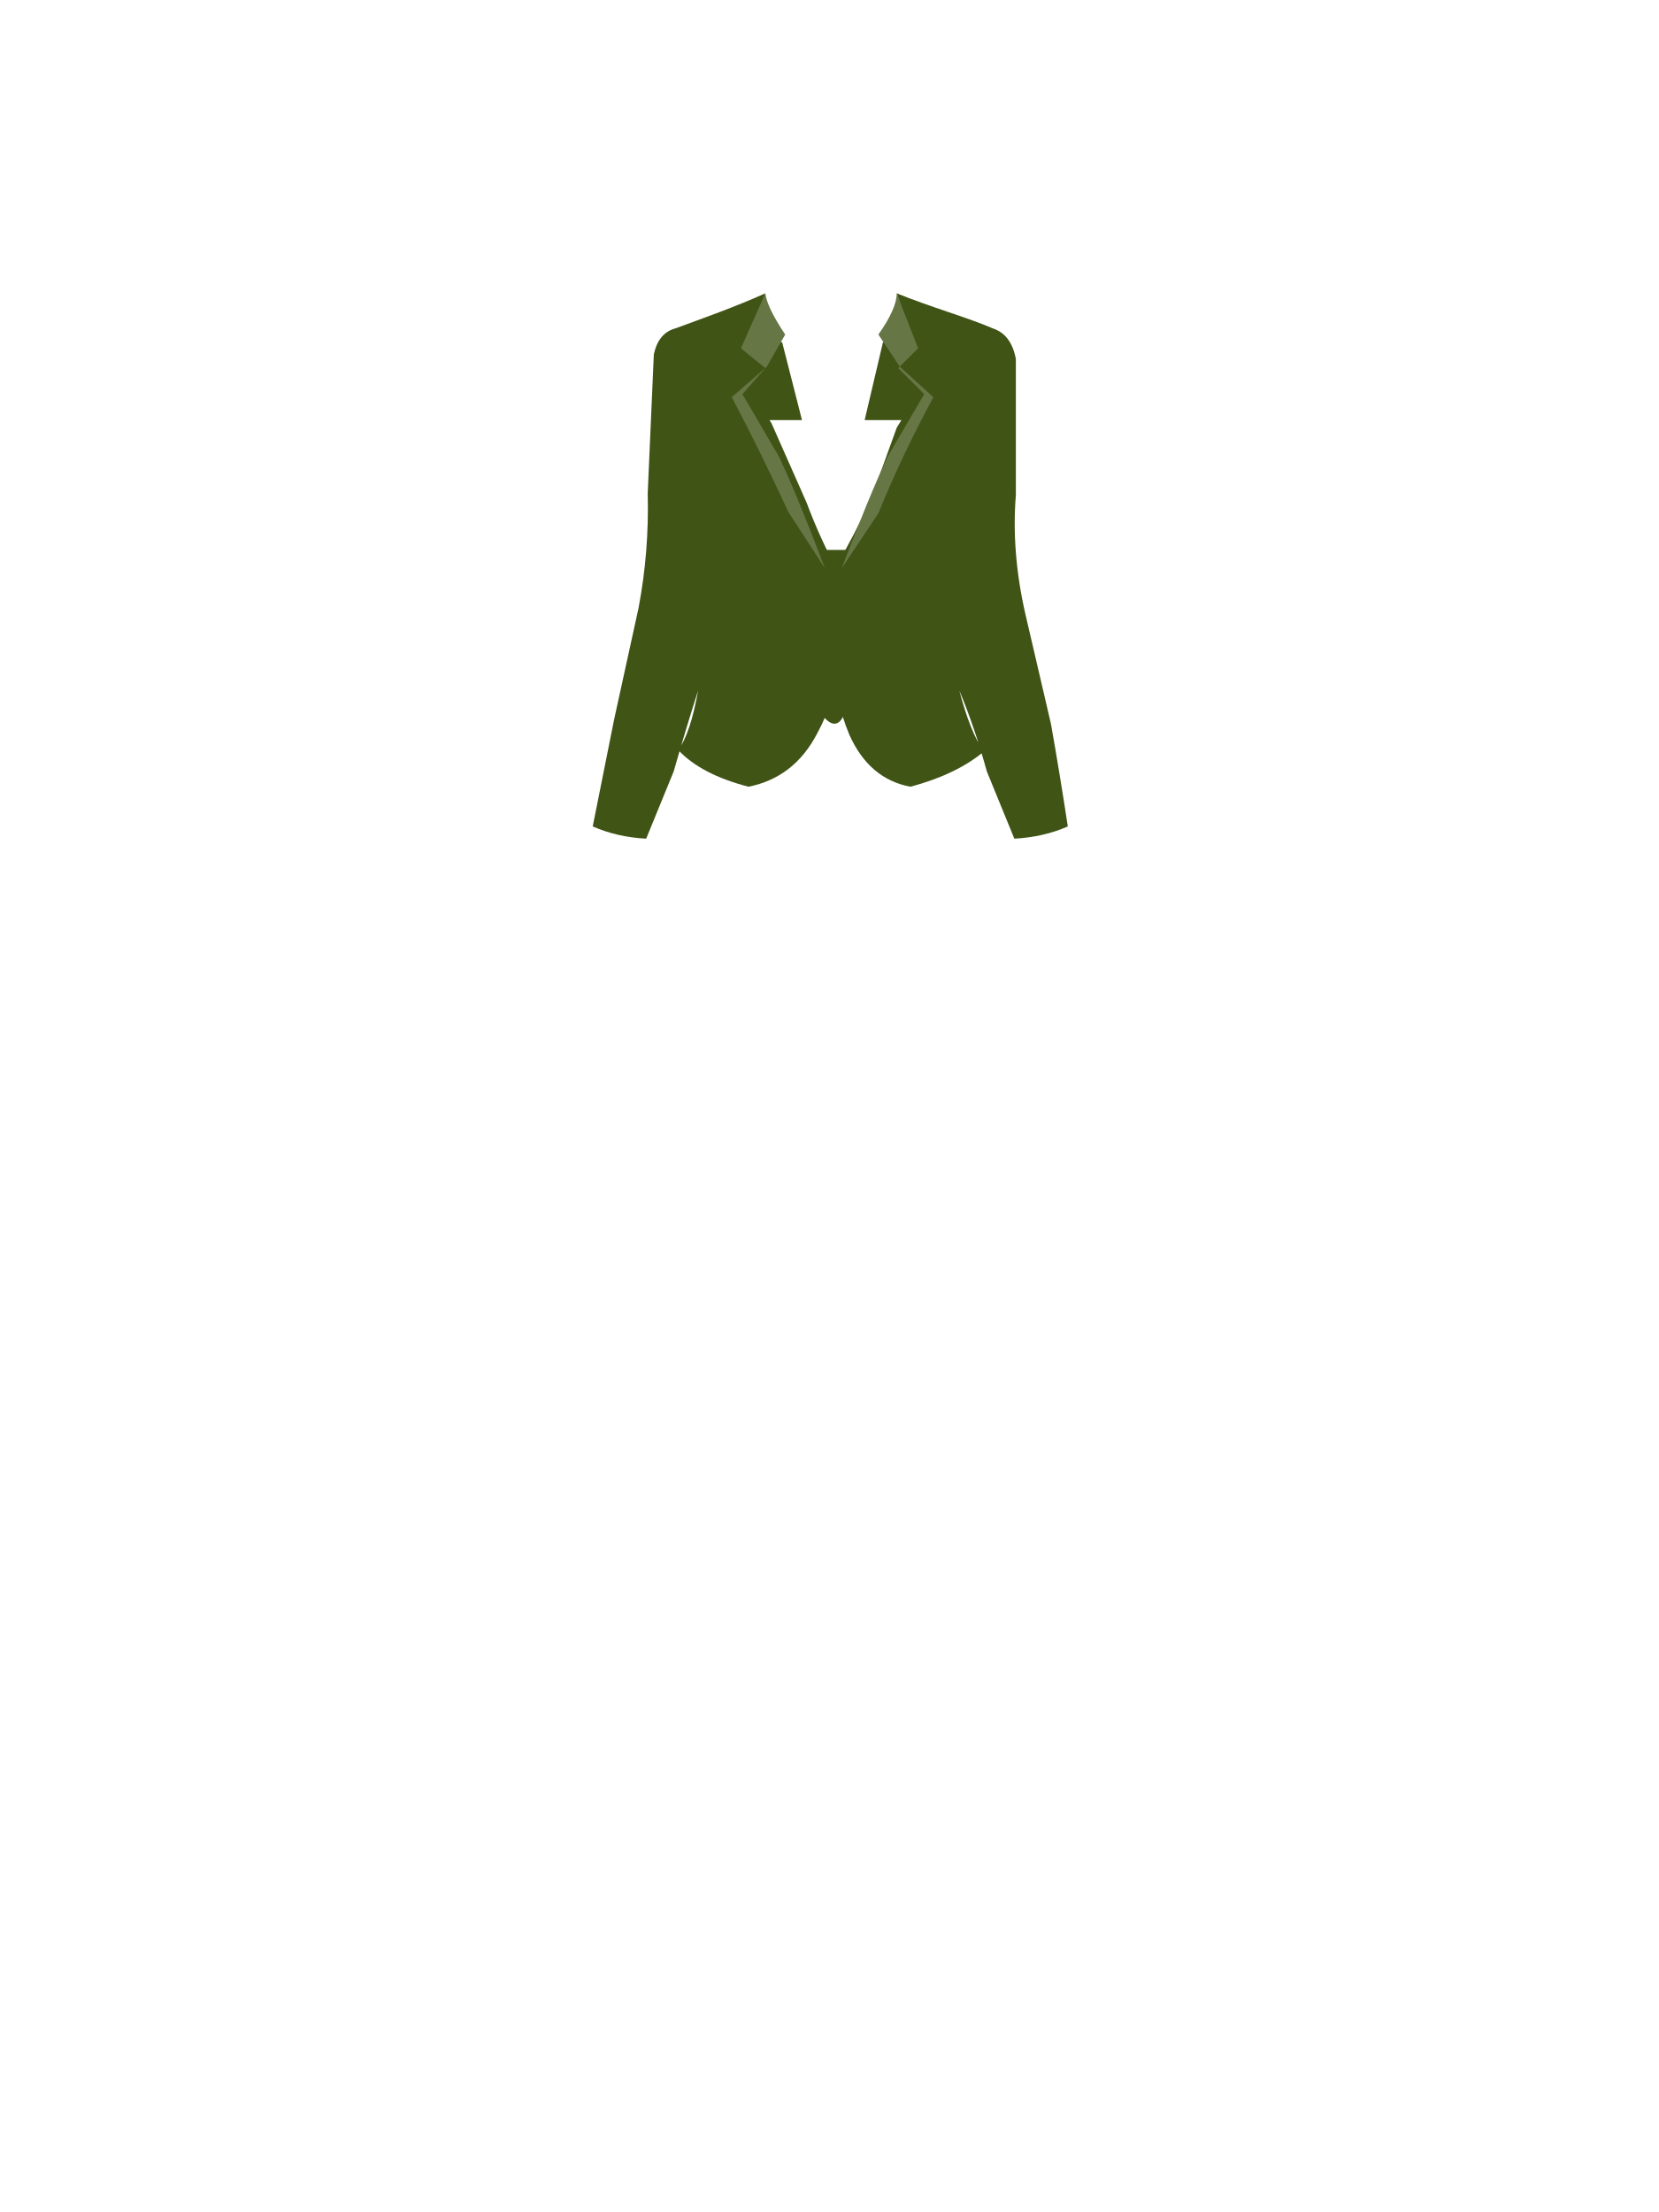
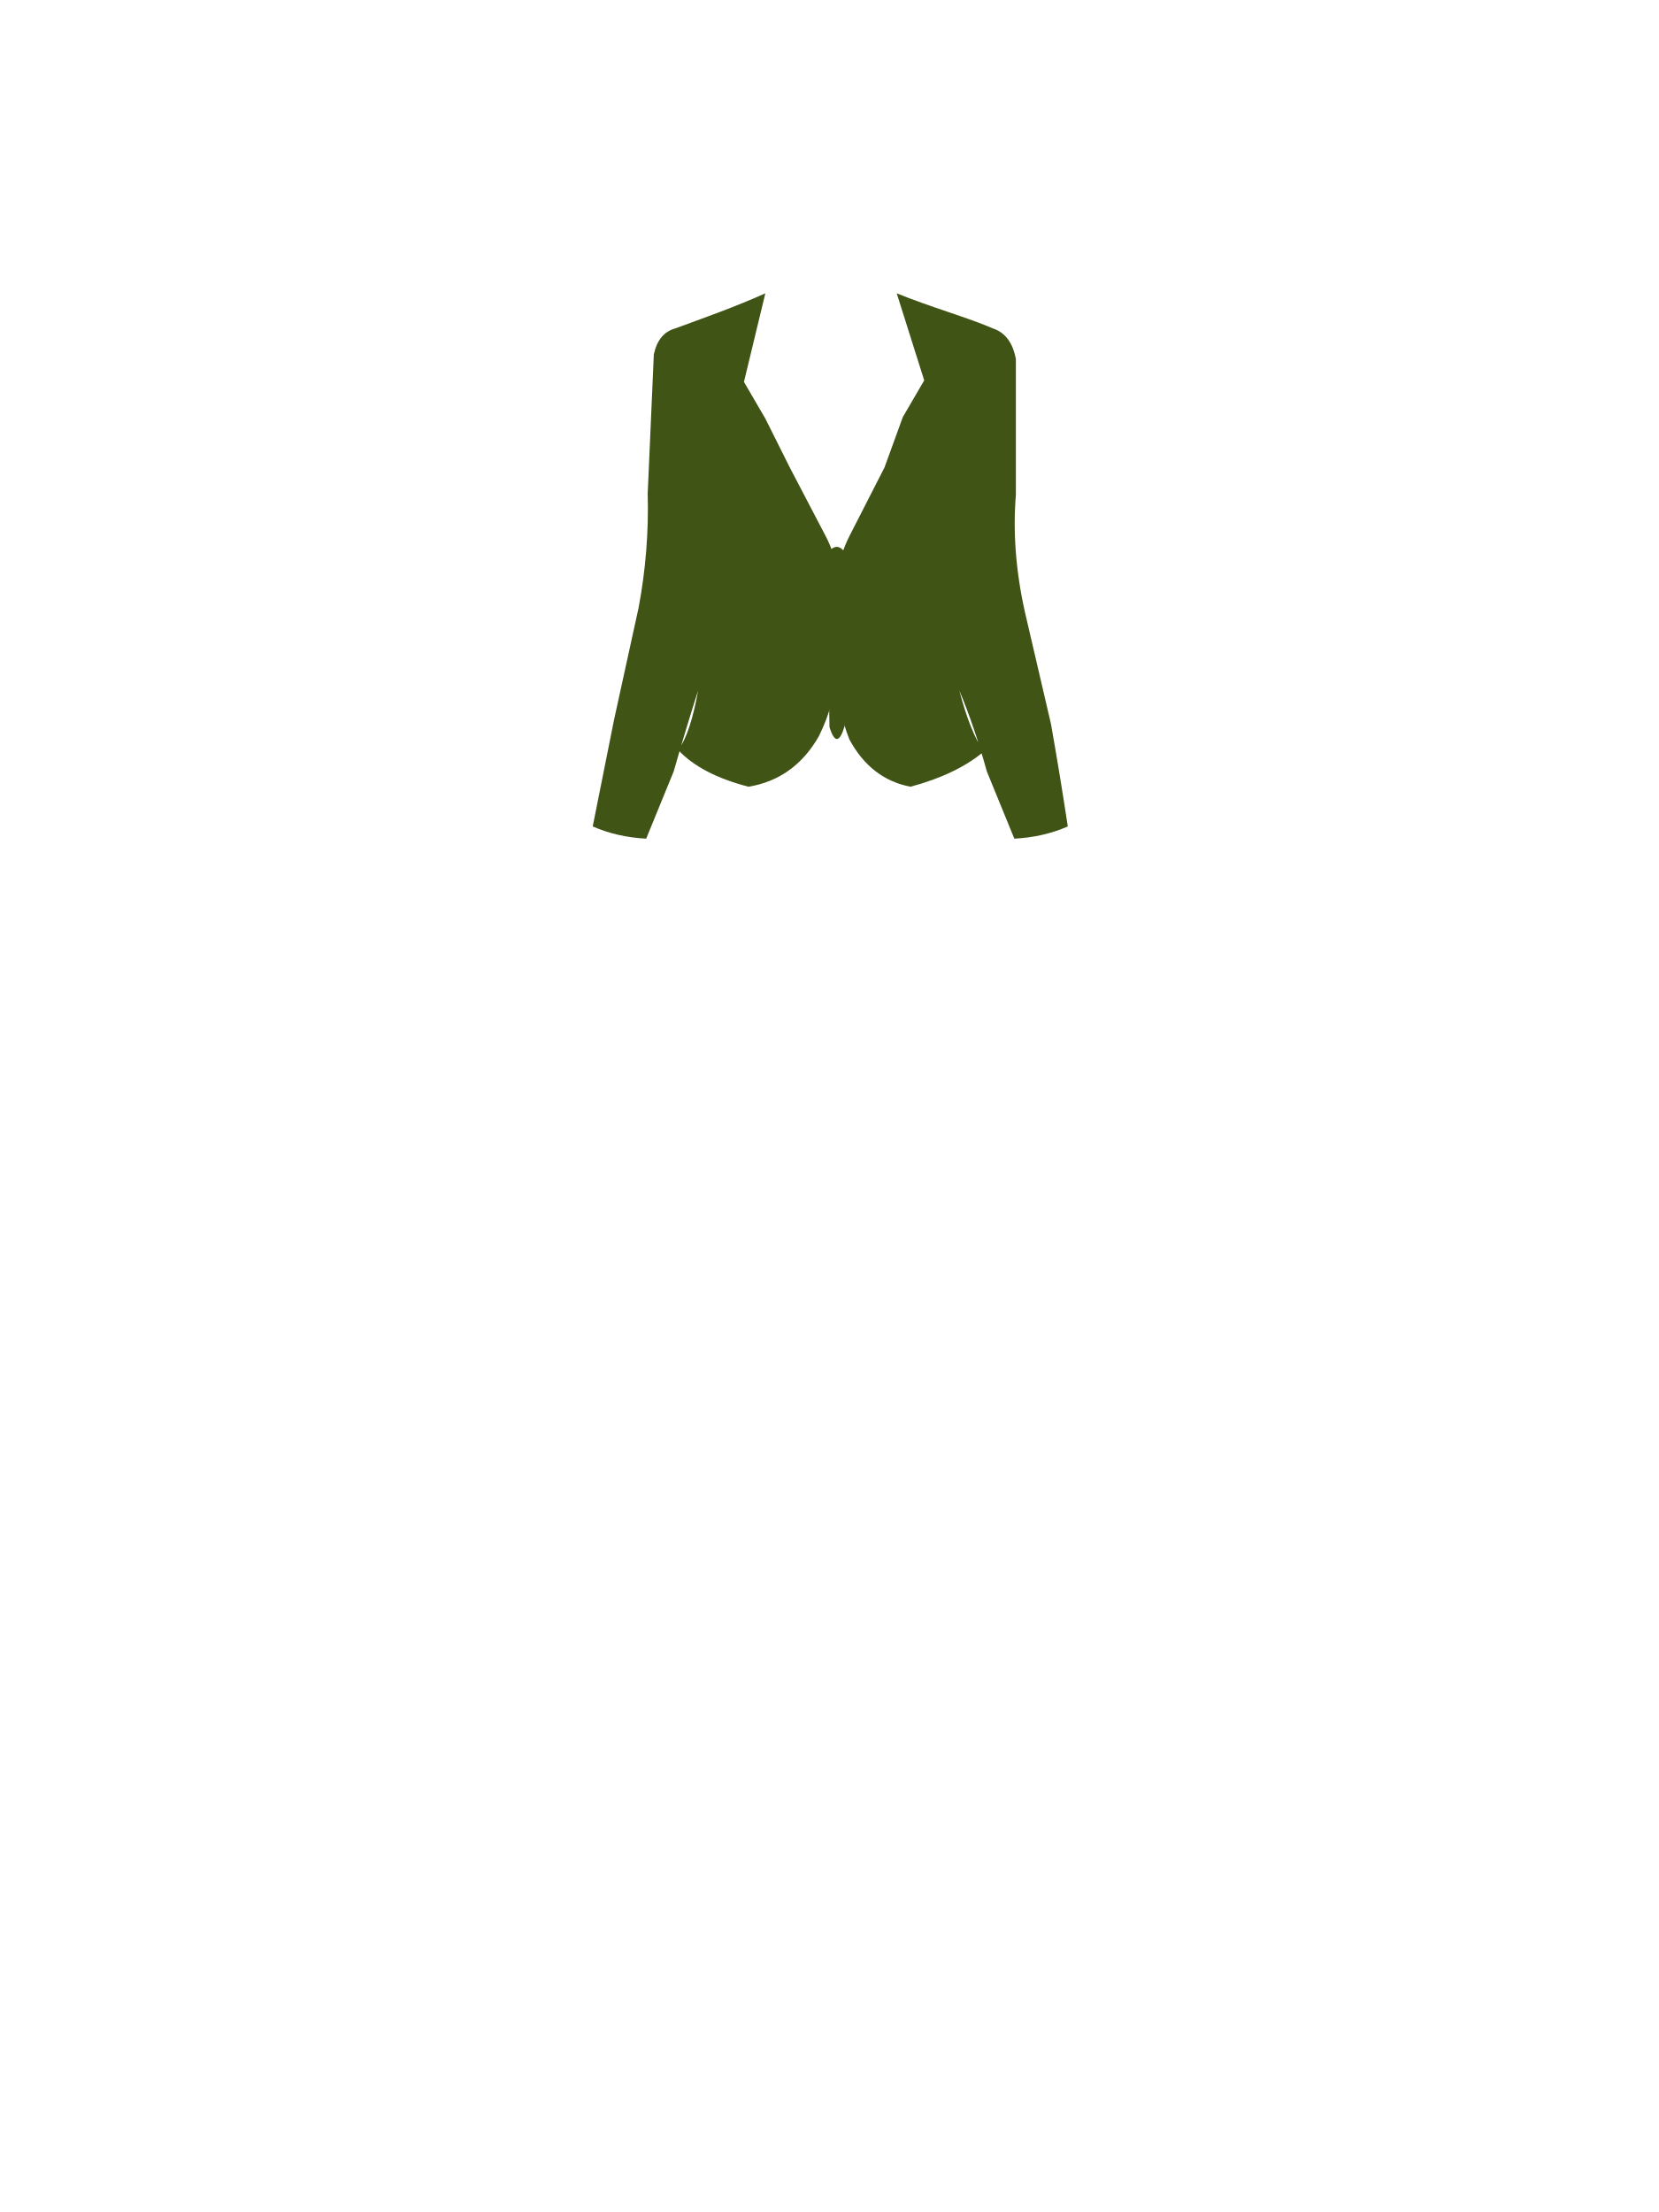
- <svg xmlns="http://www.w3.org/2000/svg" viewBox="0 0 1086 1448" width="1086" height="1448">
+ <svg xmlns="http://www.w3.org/2000/svg" width="1086" height="1448" viewBox="0 0 1086 1448">
  <g fill="#405416">
-     <path d="M501 192 C481 201 461 208 442 215 Q431 218 428 232 L424 323 Q425 361 418 398 L402 471 Q394 511 388 541 Q404 548 423 549 L441 505 Q449 477 457 452 Q452 480 444 491 Q459 507 490 515 Q520 509 535 480 Q547 458 548 435 L548 373 Q537 353 528 329 L505 277 L485 246 L501 192 Z" />
-     <path d="M587 192 C609 201 634 208 650 215 Q662 219 665 235 L665 324 Q662 361 671 401 L688 474 Q694 508 699 541 Q683 548 664 549 L646 505 Q638 476 628 452 Q635 479 644 492 Q626 507 596 515 Q569 510 556 481 Q546 457 546 432 L546 373 Q559 351 570 327 L587 280 L606 249 L587 192 Z" />
-   </g>
-   <g fill="#405416">
-     <path d="M485 226 L512 224 L525 275 L482 275 Z" />
-     <path d="M578 224 L603 226 L613 275 L566 275 Z" />
-     <path d="M535 360 L555 360 L554 464 Q548 483 536 465 Z" />
-   </g>
-   <g fill="#667645">
-     <path d="M501 192 Q502 201 514 219 L502 240 L479 260 Q497 294 516 335 L540 372 Q523 327 510 299 L486 258 L501 241 L485 228 Z" />
-     <path d="M587 192 Q587 202 575 219 L589 240 L611 260 Q590 299 575 336 L551 372 Q568 327 581 299 L605 258 L588 241 L601 228 Z" />
+     <path d="M501 192 C481 201 461 208 442 215 Q431 218 428 232 L424 323 Q425 361 418 398 L402 471 Q394 511 388 541 Q404 548 423 549 L441 505 Q449 477 457 452 Q452 480 444 491 Q459 507 490 515 Q520 510 536 482 Q547 460 548 436 L548 376 Q547 363 540 350 L517 306 L501 274 L487 250 L501 192 Z" />
+     <path d="M587 192 C609 201 634 208 650 215 Q662 219 665 235 L665 324 Q662 361 671 401 L688 474 Q694 508 699 541 Q683 548 664 549 L646 505 Q638 476 628 452 Q635 479 644 492 Q626 507 596 515 Q570 510 556 484 Q548 464 548 440 L548 376 Q550 363 556 351 L579 306 L591 273 L605 249 L587 192 Z" />
+     <path d="M541 363 Q548 353 554 363 L553 475 Q548 492 543 476 Z" />
  </g>
</svg>
